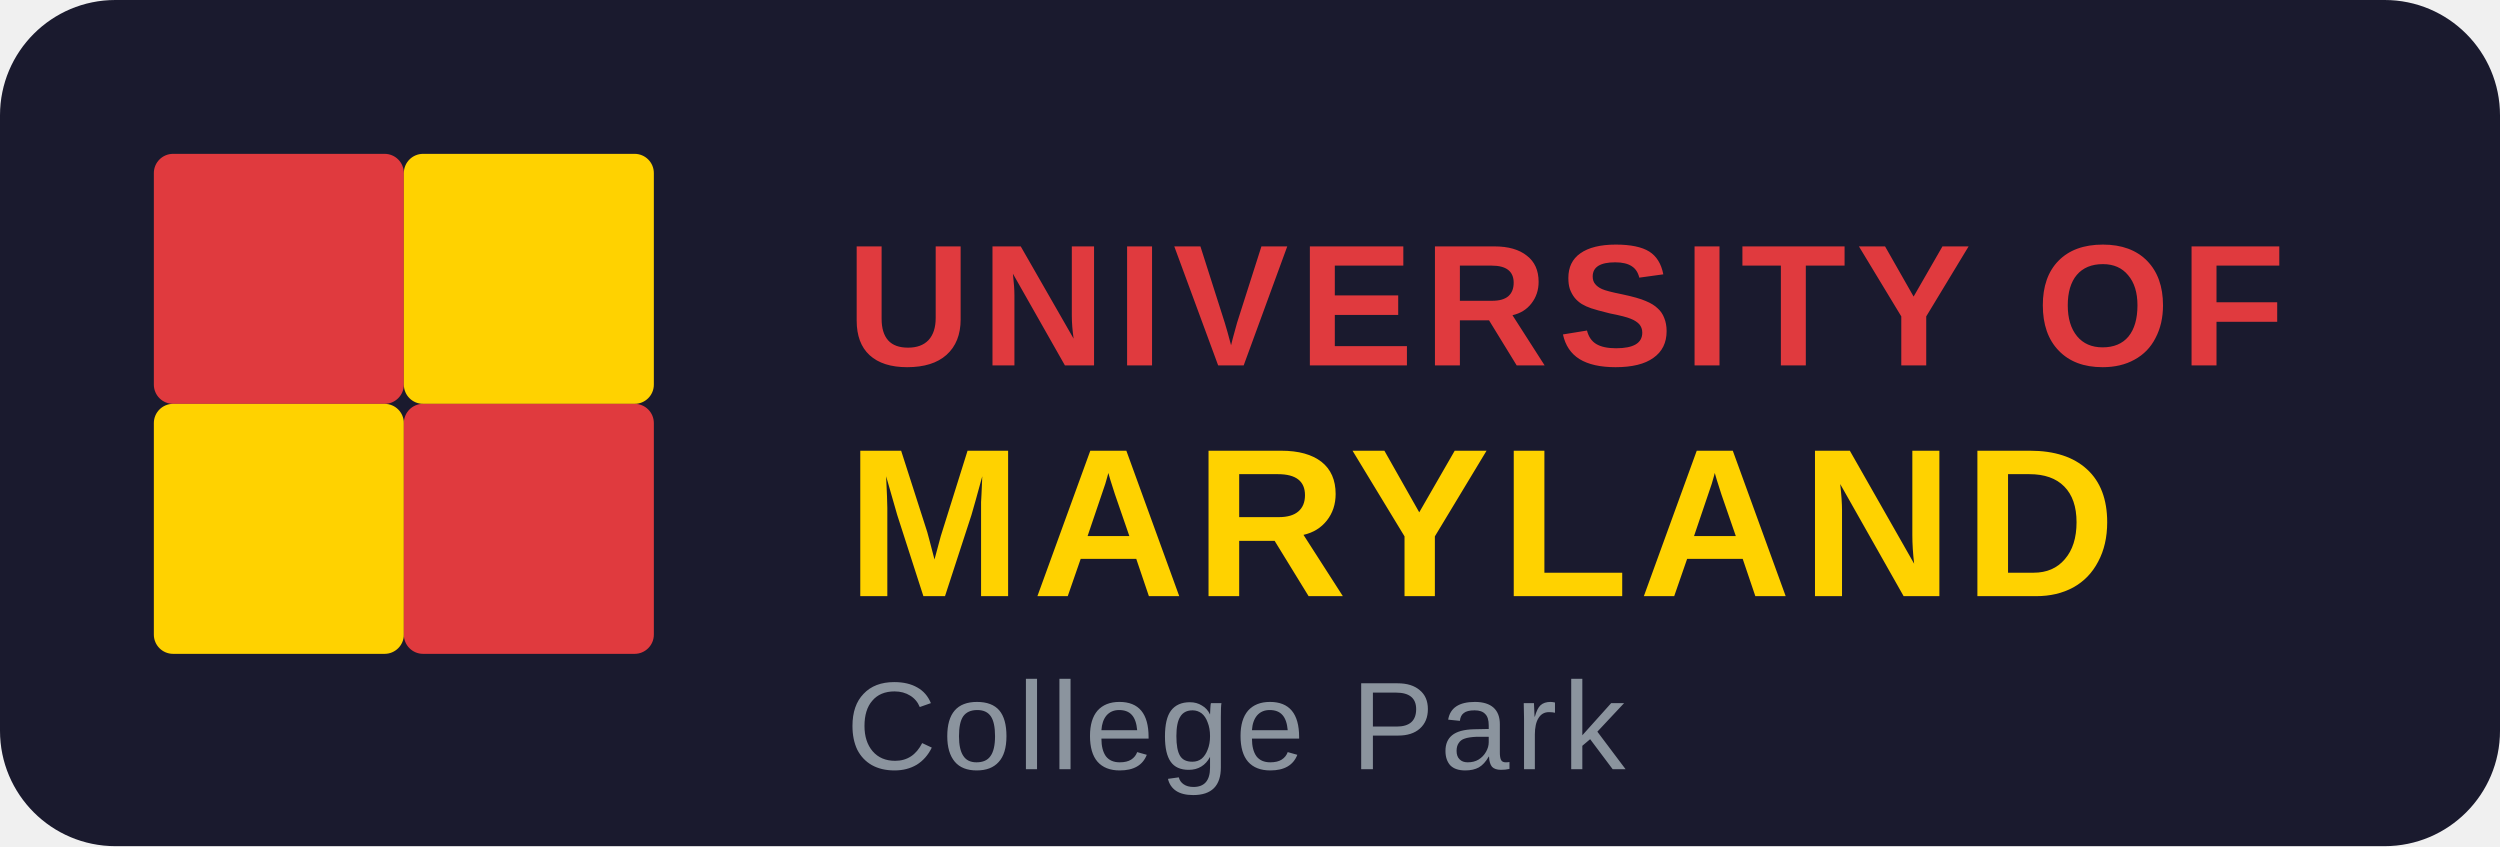
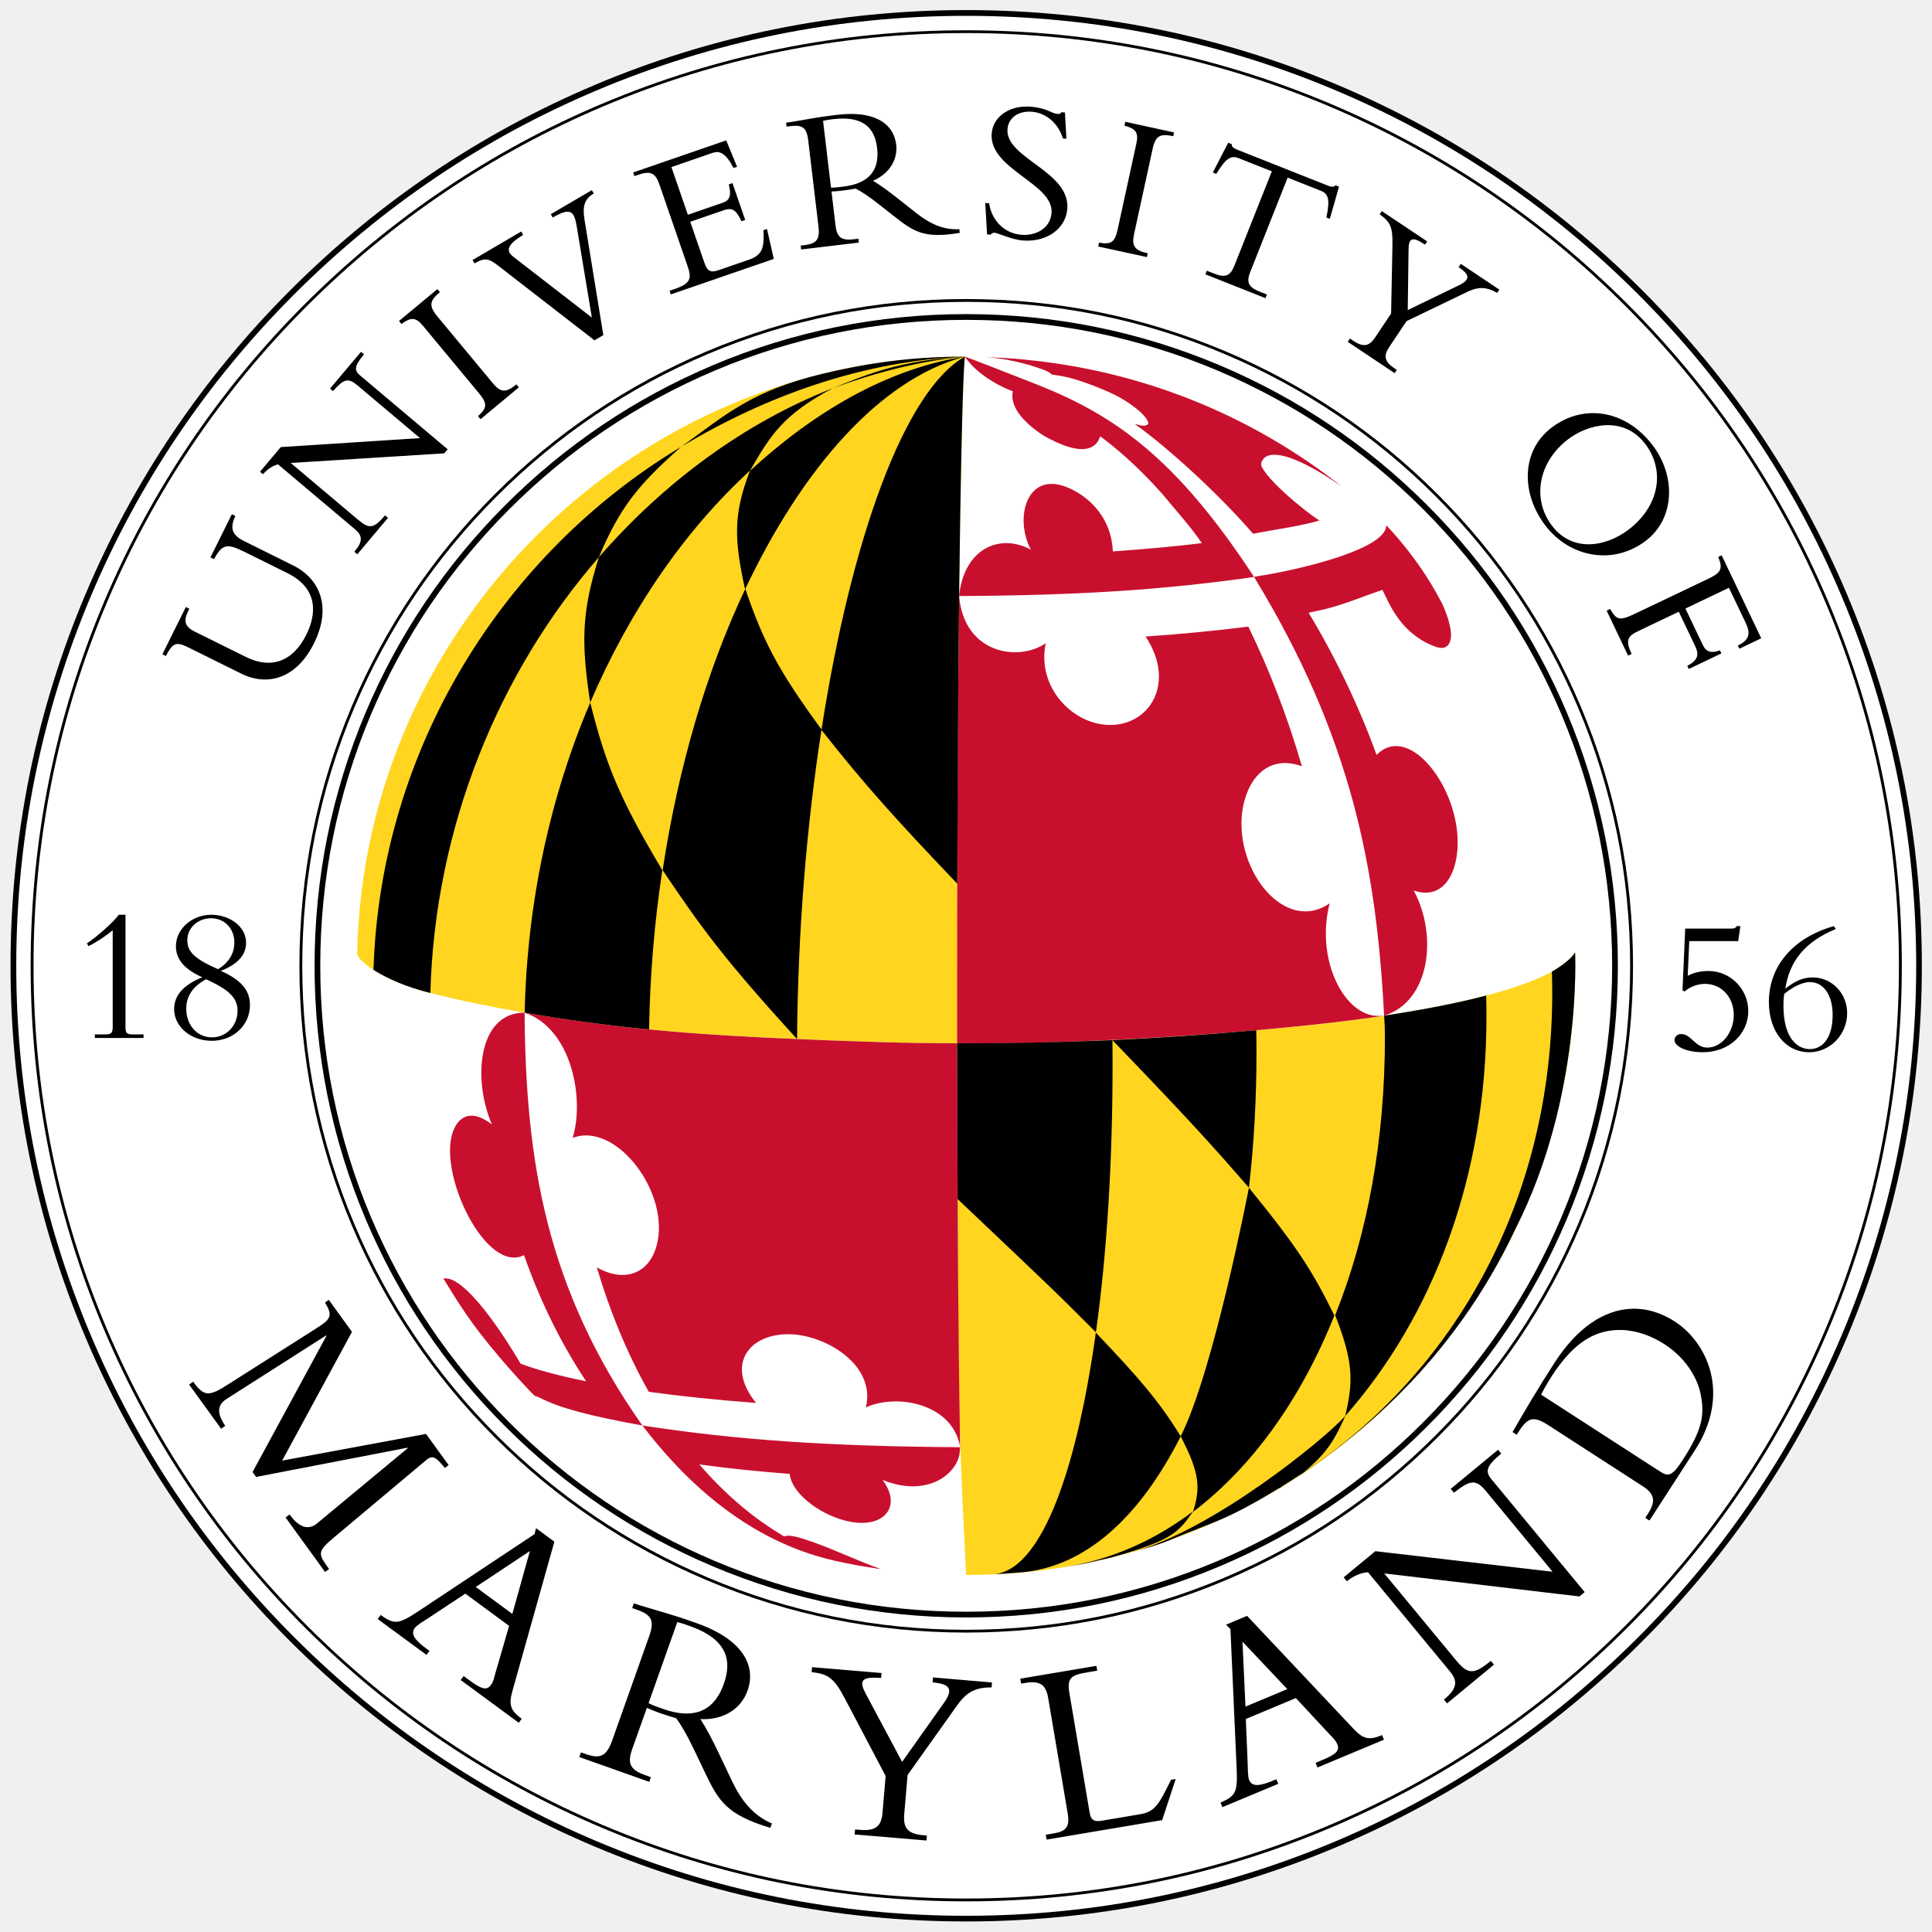
- <svg xmlns="http://www.w3.org/2000/svg" viewBox="0 0 130 44">
-   <rect width="130" height="44" rx="6" fill="#1a1a2e" />
-   <rect x="8" y="8" width="13" height="13" rx="1" fill="#E03A3E" />
-   <rect x="21" y="8" width="13" height="13" rx="1" fill="#FFD200" />
-   <rect x="8" y="21" width="13" height="13" rx="1" fill="#FFD200" />
-   <rect x="21" y="21" width="13" height="13" rx="1" fill="#E03A3E" />
-   <text x="44" y="19" font-family="Arial,sans-serif" font-size="9" font-weight="700" fill="#E03A3E" letter-spacing="0.5">UNIVERSITY OF</text>
-   <text x="44" y="31" font-family="Arial,sans-serif" font-size="11" font-weight="800" fill="#FFD200" letter-spacing="0.5">MARYLAND</text>
-   <text x="44" y="40" font-family="Arial,sans-serif" font-size="6.5" font-weight="400" fill="#8b949e" letter-spacing="0.3">College Park</text>
+ <svg xmlns="http://www.w3.org/2000/svg" xml:space="preserve" viewBox="0 0 187 187" version="1.1" y="0px" x="0px" height="187" width="187">
+   <g transform="matrix(.5 0 0 .5 1.02 .98)">
+     <path d="m112.99 14.536c-22.034 9.319-41.816 22.658-58.806 39.656-16.99 16.99-30.321 36.765-39.641 58.798-9.658 22.81-14.543 47.03-14.543 72.01 0 24.977 4.885 49.201 14.543 72.009 9.319 22.034 22.651 41.824 39.641 58.807 16.99 16.99 36.772 30.329 58.806 39.648 22.809 9.643 47.033 14.536 72.01 14.536s49.201-4.893 72.01-14.535c22.033-9.319 41.816-22.658 58.806-39.648 16.99-16.982 30.329-36.772 39.648-58.807 9.64-22.82 14.53-47.04 14.53-72.02s-4.89-49.2-14.54-72.01c-9.32-22.033-22.65-41.809-39.64-58.798-16.99-16.998-36.78-30.337-58.81-39.656-22.81-9.643-47.03-14.536-72.01-14.536s-49.2 4.893-72.01 14.536" />
+     <path fill="#fff" d="m113.42 354.45c-21.899-9.26-41.562-22.52-58.454-39.42-16.892-16.89-30.156-36.55-39.407-58.45-9.59-22.67-14.453-46.75-14.453-71.58s4.863-48.91 14.453-71.58c9.251-21.899 22.515-41.562 39.407-58.454 16.892-16.884 36.555-30.156 58.454-39.407 22.67-9.59 46.75-14.453 71.58-14.453 24.826 0 48.915 4.863 71.581 14.453 21.897 9.251 41.56 22.523 58.452 39.407 16.892 16.892 30.148 36.555 39.415 58.453 9.59 22.673 14.453 46.754 14.453 71.581s-4.863 48.908-14.453 71.581c-9.267 21.898-22.523 41.561-39.415 58.452-16.893 16.893-36.555 30.156-58.452 39.415-22.666 9.59-46.755 14.453-71.581 14.453s-48.907-4.863-71.581-14.453" />
+     <path d="m114.5 18.126c-21.564 9.116-40.925 22.184-57.561 38.813s-29.689 36.005-38.813 57.561c-9.447 22.33-14.234 46.05-14.234 70.5s4.788 48.162 14.235 70.497c9.124 21.566 22.177 40.928 38.813 57.564s35.997 29.696 57.564 38.813c22.334 9.439 46.054 14.234 70.497 14.234 24.45 0 48.17-4.795 70.497-14.234 21.559-9.116 40.935-22.177 57.563-38.813 16.637-16.637 29.696-35.998 38.813-57.564 9.447-22.335 14.242-46.047 14.242-70.497s-4.795-48.169-14.242-70.497c-9.11-21.556-22.17-40.933-38.81-57.561-16.63-16.629-36-29.697-57.56-38.813-22.33-9.447-46.05-14.227-70.5-14.227-24.442 0-48.162 4.78-70.497 14.227" />
+     <path fill="#fff" d="m114.72 351.37c-21.497-9.1-40.806-22.11-57.396-38.69-16.576-16.59-29.599-35.9-38.692-57.4-9.418-22.26-14.183-45.9-14.183-70.28 0-24.367 4.765-48.019 14.182-70.278 9.093-21.499 22.116-40.808 38.692-57.391 16.591-16.583 35.899-29.599 57.398-38.7 22.26-9.41 45.904-14.19 70.279-14.19s48.019 4.78 70.286 14.189c21.491 9.101 40.808 22.116 57.383 38.7 16.584 16.583 29.599 35.892 38.7 57.391 9.417 22.259 14.189 45.911 14.189 70.278 0 24.375-4.772 48.019-14.189 70.278-9.102 21.499-22.116 40.808-38.7 57.399-16.575 16.583-35.892 29.591-57.383 38.691-22.268 9.417-45.912 14.19-70.286 14.19s-48.019-4.771-70.278-14.188" />
+     <path d="m134.76 66.063c-15.372 6.496-29.177 15.808-41.033 27.664s-21.16 25.654-27.664 41.026c-6.73 15.921-10.14 32.82-10.14 50.254 0 17.419 3.41 34.319 10.14 50.24 6.504 15.371 15.808 29.177 27.664 41.025 11.856 11.856 25.662 21.168 41.033 27.664 15.914 6.729 32.821 10.14 50.24 10.14 17.427 0 34.333-3.41 50.239-10.14 15.372-6.496 29.178-15.808 41.033-27.664 11.856-11.849 21.161-25.654 27.665-41.025 6.729-15.921 10.146-32.821 10.146-50.24 0-17.434-3.417-34.333-10.146-50.254-6.504-15.372-15.809-29.17-27.665-41.026-11.86-11.852-25.67-21.164-41.04-27.66-15.91-6.73-32.81-10.14-50.24-10.14-17.419 0-34.326 3.41-50.24 10.14" />
+     <path fill="#fff" d="m134.97 303.42c-15.31-6.47-29.05-15.74-40.852-27.54-11.803-11.8-21.077-25.55-27.551-40.85-6.699-15.85-10.094-32.67-10.094-50.02 0-17.358 3.395-34.19 10.094-50.036 6.474-15.304 15.748-29.049 27.551-40.853 11.804-11.804 25.542-21.07 40.853-27.544 15.838-6.707 32.677-10.102 50.029-10.102 17.351 0 34.183 3.395 50.029 10.102 15.304 6.474 29.049 15.74 40.853 27.544 11.811 11.803 21.069 25.549 27.551 40.853 6.7 15.846 10.095 32.678 10.095 50.036 0 17.344-3.395 34.176-10.095 50.021-6.481 15.304-15.74 29.05-27.551 40.853-11.804 11.804-25.549 21.07-40.853 27.544-15.846 6.707-32.678 10.109-50.029 10.109-17.352 0.001-34.191-3.402-50.029-10.109" />
+     <path d="m135.9 68.765c-15.025 6.354-28.515 15.447-40.1 27.032s-20.678 25.075-27.032 40.1c-6.579 15.56-9.914 32.075-9.914 49.103s3.335 33.543 9.914 49.103c6.354 15.025 15.447 28.515 27.032 40.1s25.075 20.679 40.1 27.032c15.552 6.579 32.075 9.914 49.103 9.914 17.027 0 33.543-3.335 49.103-9.914 15.025-6.354 28.516-15.447 40.101-27.032s20.679-25.074 27.031-40.1c6.572-15.56 9.914-32.075 9.914-49.103s-3.342-33.543-9.914-49.103c-6.353-15.025-15.446-28.515-27.031-40.1-11.59-11.59-25.08-20.683-40.11-27.037-15.56-6.572-32.07-9.914-49.1-9.914-17.028 0-33.551 3.342-49.103 9.914" />
+     <path fill="#fff" d="m136.33 300.22c-14.89-6.3-28.26-15.32-39.75-26.8-11.487-11.48-20.498-24.86-26.799-39.75-6.519-15.41-9.823-31.79-9.823-48.67 0-16.884 3.305-33.257 9.823-48.674 6.301-14.89 15.312-28.267 26.799-39.746 11.487-11.48 24.856-20.498 39.746-26.799 15.417-6.519 31.789-9.823 48.674-9.823s33.257 3.305 48.674 9.823c14.89 6.301 28.267 15.319 39.746 26.799 11.479 11.479 20.498 24.856 26.799 39.746 6.519 15.417 9.823 31.789 9.823 48.674s-3.305 33.265-9.823 48.674c-6.301 14.89-15.319 28.266-26.799 39.746-11.479 11.479-24.856 20.497-39.746 26.798-15.417 6.52-31.789 9.824-48.674 9.824s-33.257-3.304-48.674-9.824" />
+     <path fill="#ffd520" d="m184.75 67.071c-63.225 0-116.44 51.618-117.65 115.69l0.038 0.113c0.053 0.188 0.647 1.362 3.117 2.921 2.492 1.565 6.165 3.222 11.005 4.464 5.992 1.536 12.277 2.792 18.142 3.794l0.113 0.022c17.848 3.041 32.339 4.268 53.657 5.142 10.035 0.421 20.122 0.798 30.073 0.775-0.015-6.022-0.045-40.273 0.226-73.335 0.038-4.275 0.09-8.739 0.143-13.218 0.263-21.545 0.722-43.473 1.136-46.364m118.12 115.33c0 0.527-2.093 2.281-4.336 3.644-0.053 0.03-0.105 0.06-0.158 0.098-3.049 1.656-7.354 3.207-12.729 4.615-5.495 1.445-12.285 2.77-19.745 3.907-7.475 1.152-15.793 2.002-24.759 2.808v0c-11.479 1.017-18.698 1.453-27.844 1.912-9.718 0.399-19.813 0.617-30.066 0.61 0 1.295 0.008 2.597 0.008 3.899 0.022 9.214 0.045 17.999 0.09 26.264 0.226 45.271 0.293 45.233 1.656 72.77 65.114 0 117.91-52.784 117.91-117.91-0.001-0.002-0.023-1.71-0.023-2.621" />
+     <path fill="#c8102e" d="m184.75 67.07 0.053 0.1c2.68 3.929 8.062 6.255 9.229 6.602-0.331 1.43-0.088 4.282 4.887 7.873 0.768 0.564 1.52 1.002 2.228 1.355 7.663 4.005 9.356 0.888 9.717-0.361 0.038-0.038 0.092-0.068 0.137-0.098 2.333 1.716 6.888 5.381 11.924 11.08 2.898 3.485 5.628 6.512 7.691 9.561-4.734 0.603-11.012 1.159-17.229 1.596-0.346-7.513-5.773-11.268-9.191-12.541-7.467-2.777-9.922 6.022-6.686 12.203-5.917-3.199-12.91-0.354-13.896 8.988 23.357-0.143 39.369-1.176 57.113-3.697-15.018-22.929-26.868-31.27-42.096-37.285-3.034-1.189-13.362-5.239-13.881-5.375zm55.977 42.66h0.006l-0.006-0.008v0.008zm-51.71-42.562c5.947 0.527 9.975 2.114 10.938 2.445 0.752 0.256 1.356 0.67 1.717 0.986 0.038-0.008 0.059-0.014 0.059-0.014 1.182 0.128 2.538 0.36 4.209 0.842 1.829 0.534 4.877 1.648 7.58 2.928 2.71 1.28 6.737 4.156 6.752 5.76-0.617 0.384-0.812 0.497-2.641 0 6.978 4.983 16.982 14.347 22.891 21.242 4.064-0.768 10.117-1.641 12.902-2.582-0.18 0.198-9.22-6.568-11.23-10.4-0.061-0.105-0.12-0.52-0.053-0.836 0.075-0.301 0.338-0.557 0.338-0.557s0.12-0.301 0.572-0.557c1.204-0.693 4.758-1.048 14.627 5.771-20.445-16.079-42.457-22.696-61.133-24.518-2.642-0.309-7.527-0.512-7.527-0.512zm77.295 32.559c0 4.456-15.305 8.131-22.057 9.373-1.031 0.181-2.115 0.369-3.252 0.557-0.031 0.008-0.061 0.016-0.061 0.016-0.034 0.001-0.062 0.007-0.098 0.014l-0.119 0.053h0.006c18.841 30.923 23.691 56.312 25.166 84.924 0 0.001-0 0.003 0 0.004 8.921-2.793 10.426-15.552 5.729-24.246 5.88 2.055 8.764-3.667 8.5-10.096-0.459-10.93-9.751-22.251-15.689-16.146-3.418-9.499-8.175-19.309-13.158-27.529 0.503-0.098 1.407-0.308 1.897-0.406 4.238-0.82 9.335-3.035 12.406-4.006 1.182 2.297 3.161 7.846 9.221 10.578 0.188 0.09 0.362 0.149 0.543 0.217 1.695 0.76 3.305 0.701 3.508-1.828 0.06-0.836-0.264-2.544-0.799-4.027-0.474-1.325-0.813-2.159-1.34-3.07-4.403-8.363-10.402-14.379-10.402-14.379zm-0.414 94.936c-0.601 0.047-1.381 0.064-1.959-0.012-6.143-0.813-11.283-11.193-8.58-21.748-8.627 5.97-18.352-6.3-16.938-17.645 0.761-6.015 4.697-11.354 11.562-8.885-2.785-9.59-6.285-18.675-10.373-27.031-6.098 0.775-12.782 1.424-19.881 1.92 6.309 9.522 0.121 18.375-8.664 16.967-6.376-1.023-12.324-7.708-10.668-15.672-5.164 3.583-15.77 2.174-16.77-9.125-0.278 23.983-0.43 54.651-0.393 86.553 31.335 0.309 68.041-3.034 82.662-5.322zm-166.38-0.59c9.137 3.1 11.642 16.702 9.287 24.252 8.762-3.387 19.776 11.761 15.922 21.893-1.776 4.667-6.384 5.962-11.225 3.162 2.612 8.845 6 16.914 10.049 24.088 6.195 0.851 13.159 1.588 20.77 2.152-6.113-7.521-1.206-13.693 6.955-13.279 7 0.361 16.274 6.188 14.295 14.145 6.301-2.845 16.961-0.52 18.248 7.701-0.309-17.683-0.52-43.646-0.564-74.291 0-1.333-0.016-2.566-0.016-3.898-9.952 0.022-20.038-0.361-30.072-0.775-21.311-0.881-35.815-2.107-53.648-5.148zm-0.01 0.006c-9.063-0.023-10.078 12.97-6.322 21.627-4.983-3.771-6.934-0.286-7.543 1.385-2.974 8.205 6.406 27.635 13.76 23.924 3.132 8.936 7.183 17.126 12.023 24.42-5.142-1.039-9.418-2.19-12.693-3.41-0.09-0.151-8.362-14.619-13.654-16.381-0.49-0.158-1.272-0.105-1.31-0.158 0.323 0.497 3.379 5.805 7 10.494 4.991 6.475 10.652 12.293 10.742 12.301 0.151 0.03 0.363 0.036 1.01 0.367 3.869 1.987 9.68 3.509 19.789 5.338-18.669-26.543-22.59-51.255-22.801-79.906zm22.809 79.914c15.198 19.904 30.321 24.851 39.008 26.559 1.919 0.385 2.757 0.566 6.182 1.092 0 0 0.947 0.15 0.947 0.135-4.509-1.596-8.822-3.718-13.346-5.299-3.531-1.243-4.631-1.31-5.346-1.016-5.955-3.486-11.465-8.184-16.418-13.936 5.208 0.716 11.065 1.341 17.479 1.83 0.475 4.17 6.633 8.34 11.812 9.281 6.663 1.198 9.945-3.116 6.166-8.115 8.099 3.304 13.828-0.595 14.844-4.682 0.114-0.489 0.127-1.159 0.18-1.648-25.383-0.166-43.201-1.386-61.508-4.201z" />
+     <path d="m196.68 18.662c-3.678 0.001-6.503 2.146-6.75 5.223-0.542 6.933 12.029 9.665 11.592 15.363-0.249 3.132-3.185 4.457-5.834 4.246-3.087-0.24-5.699-2.514-6.256-6.104l-0.752-0.062 0.361 6.09 0.67 0.053c0.18-0.233 0.475-0.405 0.836-0.375 0.557 0.045 3.237 1.325 5.42 1.498 4.629 0.361 8.303-2.26 8.604-6.144 0.565-7.279-12.022-9.777-11.578-15.408 0.166-2.205 2.101-3.575 4.721-3.371 2.733 0.218 5.118 2.234 6.006 5.17l0.678 0.053-0.285-5.08-0.633-0.053c-0.264 0.3-0.422 0.368-0.738 0.338-1.385-0.105-1.978-1.145-5.312-1.408-0.252-0.019-0.503-0.027-0.748-0.027zm-34.086 1.435c-0.798 0.004-1.653 0.061-2.564 0.17-2.567 0.301-3.35 0.436-4.953 0.707-1.611 0.271-3.997 0.715-4.945 0.82l0.09 0.754 0.867-0.105c2.281-0.264 3.049 0.37 3.334 2.809l1.973 16.605c0.316 2.634-0.438 3.365-2.764 3.643l-0.67 0.074 0.084 0.762 11.17-1.336-0.082-0.754-0.91 0.113c-2.206 0.256-3.224-0.218-3.51-2.582l-0.79-6.668c0.64-0.03 1.152-0.053 2.018-0.158 1.062-0.128 1.694-0.24 2.672-0.398 1.023 0.52 2.537 1.497 4.479 3.033l2.912 2.289c3.929 3.094 5.887 4.38 12.744 3.244l-0.074-0.707c-3.071 0.158-5.646-1.016-8.25-3.062l-3.484-2.748c-2.07-1.634-3.389-2.597-4.984-3.568 3.116-1.332 4.84-4.05 4.486-7.008-0.422-3.518-3.252-5.958-8.84-5.928zm-1.25 0.895c4.452 0.077 6.028 2.501 6.41 5.709 0.565 4.728-2.094 6.924-6.475 7.451-0.911 0.105-1.499 0.219-2.455 0.205l-1.535-12.934c0.7-0.158 1.205-0.218 1.965-0.316 0.758-0.089 1.454-0.126 2.09-0.115zm54.459 0.627-0.166 0.738c2.153 0.588 2.763 1.332 2.311 3.432l-3.6 16.522c-0.565 2.605-1.206 3.117-3.637 2.703l-0.158 0.746 9.426 2.047 0.158-0.738c-2.672-0.579-3.124-1.491-2.627-3.787l3.582-16.447c0.565-2.597 1.544-2.959 3.99-2.432l0.15-0.729-9.424-2.057zm-77.258 3.598-18.021 6.211 0.24 0.707 0.828-0.279c2.514-0.873 3.313-0.135 4.043 1.965l5.465 15.848c0.775 2.258 0.534 3.258-2.469 4.297l-1.055 0.361 0.24 0.707 19.941-6.873-1.324-5.795-0.678 0.232c0.18 3.554-0.264 4.841-2.891 5.744l-5.789 1.996c-1.384 0.474-2.145 0.36-2.732-1.371l-2.764-7.994 6.356-2.189c1.536-0.535 2.349-0.483 3.568 2.084l0.715-0.248-2.463-7.137-0.715 0.248c0.564 2.243 0.15 3.109-1.197 3.568l-6.723 2.318-3.184-9.229 7.918-2.74c1.355-0.459 2.523-0.113 4.111 2.906l0.678-0.234-2.1-5.104zm97.168 0.463-2.967 5.75 0.67 0.264c1.844-3.034 2.837-3.622 4.32-3.035l6.43 2.545-7.242 18.24c-0.783 1.995-1.723 2.439-3.982 1.543l-1.369-0.543-0.271 0.701 11.631 4.613 0.279-0.707-1.371-0.535c-2.251-0.896-2.644-1.861-1.846-3.856l7.229-18.236 6.42 2.545c1.483 0.588 1.815 1.702 1.078 5.172l0.67 0.262 1.775-6.225-0.699-0.271c-0.256 0.414-0.851 0.311-1.371 0.1l-17.758-7.039c-0.255-0.097-0.496-0.248-0.691-0.406-0.197-0.165-0.288-0.363-0.227-0.604l-0.707-0.277zm-123.18 9.166-7.957 4.66 0.385 0.646c2.327-1.37 3.433-1.459 4.035-0.428 0.279 0.482 0.474 1.287 0.662 2.469l2.875 17.32-15.16-11.734c-1.574-1.19-1.245-2.357 1.857-4.269l-0.375-0.654-9.418 5.525 0.377 0.646c2.092-1.219 2.807-0.957 4.922 0.707l18.301 14.184 1.717-1.002-3.652-22.402c-0.414-2.605 0.023-3.975 1.807-5.021l-0.375-0.646zm152.92 4.057-0.414 0.625c2.101 1.505 2.551 2.47 2.469 6.098l-0.256 13.105-3.109 4.652c-1.091 1.618-2.188 1.987-4.229 0.617l-0.633-0.422-0.422 0.633 9.086 6.066 0.414-0.625-0.422-0.293c-2.025-1.34-2.182-2.46-1.008-4.207l3.312-4.947 11.676-5.623c1.958-0.933 3.515-1.19 5.871 0.158l0.422-0.631-7.459-4.992-0.432 0.633c2.123 1.408 2.372 2.386 0.105 3.5l-9.951 4.818 0.158-11.689c0.03-2.183 0.607-2.702 3.189-0.986l0.414-0.625-8.783-5.865zm-182.83 15.109-7.422 6.166 0.48 0.58c1.785-1.325 2.749-1.348 4.119 0.301l10.809 13.021c1.701 2.04 1.711 2.867-0.111 4.523l0.48 0.588 7.432-6.172-0.482-0.572c-2.116 1.746-3.109 1.535-4.6-0.264l-10.755-12.955c-1.693-2.048-1.378-3.034 0.549-4.637l-0.488-0.58zm-14.783 12.143-5.992 7.106 0.58 0.488c2.107-2.379 2.904-2.642 4.756-1.084l12.09 10.186-26.963 1.74-4.019 4.771 0.57 0.482c0.926-1.031 1.838-1.619 2.914-1.912l14.941 12.594c1.4 1.175 1.52 2.326-0.068 4.201l-0.098 0.127 0.58 0.482 5.932-7.047-0.572-0.48c-2.176 2.582-3.041 2.678-5.231 0.834l-13.014-10.978 29.711-1.867 0.664-0.783-16.937-14.28c-1.19-1.001-1.173-1.823 0.746-4.096l-0.58-0.488zm116.9 0.916c-0.001 0.001-0.003 0.001-0.004 0.002-0.001 0-0.003 0.002-0.004 0.002-11.754 6.643-22.041 35.562-27.74 72.182-0.004 0.028-0.007 0.056-0.012 0.084 8.475 10.779 14.693 17.606 26.285 29.762 0-1.431 0.035-8.822 0.104-19.037 0.03-10.297 0.108-23.636 0.258-36.629 0.256-22.054 0.691-42.874 1.113-46.363 0-0-0-0.002 0-0.002zc-9.515 0.023-17.938 1.024-27.551 3.328-13.708 3.29-18.632 7.837-27.281 14.078 16.275-9.756 34.966-16.555 54.832-17.406zm-27.76 72.27c-0.001-0.001-0.001-0.001-0.002-0.002 0.004-0.028 0.009-0.054 0.014-0.082-8.634-11.759-11.374-17.353-14.754-27.229-7.407 15.635-12.955 34.348-16.004 54.461 7.204 10.72 11.661 16.984 26.023 32.688 0.158-21.046 1.87-41.46 4.723-59.836zm-14.742-27.312c10.997-23.191 25.967-40.51 42.492-44.953-12.717 0.724-19.024 3.477-25.6 6.133 7.994-2.948 16.978-5.353 25.59-6.131-15.106 2.369-29.293 10.796-41.594 22.125-3.237 8.379-3.057 13.288-0.934 22.916 0.015-0.03 0.03-0.059 0.045-0.09zm16.893-38.82c-17.201 6.737-32.686 18.285-45.227 32.678-3.425 10.726-3.416 16.704-1.693 28.16 7.656-17.877 18.33-33.363 30.969-44.939 3.892-6.746 6.323-10.772 15.951-15.898zm146.77 4.807c-2.622 0.095-5.239 1.015-7.594 2.811-5.909 4.509-5.917 12.744-1.197 18.939 4.674 6.128 13.061 7.821 19.445 2.959 5.676-4.336 5.855-12.555 1.301-18.525-3.204-4.206-7.586-6.342-11.955-6.184zm2.924 2.332c2.72-0.103 5.496 0.848 7.615 3.625 3.975 5.217 2.673 12.097-3.199 16.576-4.486 3.425-10.914 4.426-14.836-0.723-3.877-5.081-2.771-12.27 3.139-16.771 1.897-1.446 4.561-2.603 7.281-2.707zm-179.02 4.194c-34.53 20.727-58.242 58.577-59.544 101.25 2.491 1.566 6.09 3.26 11.006 4.465 0.881-32.166 13.249-62.103 32.625-84.355 4.118-9.786 7.745-14.114 15.912-21.355zm-86.959 13.037-4.146 8.363 0.678 0.332c1.611-2.883 2.478-3.11 5.894-1.416l8.295 4.111c6.045 3.003 5.683 7.918 3.688 11.945-2.628 5.292-6.902 6.685-11.705 4.291l-9.893-4.9c-2.062-1.024-2.174-2.147-1.203-4.104l0.166-0.314-0.678-0.34-4.547 9.146 0.686 0.338c1.228-2.409 1.905-2.867 4.186-1.738l10.389 5.148c5.089 2.529 10.695 0.963 14.068-5.834 3.831-7.716 0.489-12.88-3.93-15.062l-9.598-4.771c-2.274-1.121-2.817-2.454-1.672-4.856l-0.678-0.34zm288.4 7.965-0.686 0.324c1.159 2.529 0.202 3.2-2.086 4.299l-14.053 6.699c-2.907 1.385-3.563 1.219-4.768-0.941l-0.676 0.324 4.154 8.709 0.686-0.324c-1.288-2.687-0.739-3.47 1.272-4.426l7.852-3.748 3.162 6.631c0.82 1.717 0.533 2.779-1.514 3.848l0.293 0.604 6.311-3.014-0.287-0.602c-1.596 0.625-2.664 0.339-3.289-0.986l-3.387-7.098 8.422-4.021 3.252 6.814c1.054 2.221 0.543 3.349-1.527 4.373l0.295 0.609 4.229-2.018-7.654-16.057zm-219.03 28.502c-7.746 18.156-12.217 38.646-12.691 60.023 7.324 1.273 15.476 2.416 24.088 3.244 0.158-10.486 1.047-20.821 2.561-30.811-8.416-14.128-10.961-20.542-13.957-32.457zm-91.258 41.068c-0.881 1.272-3.996 4.089-6.172 5.549l0.301 0.527c1.385-0.64 3.486-2.026 4.689-3.08v18.715c0 1.122-0.225 1.459-1.43 1.459h-2.025v0.686h9.424v-0.686h-2.1c-1.167 0-1.393-0.3-1.393-1.422v-21.748h-1.295zm17.869 0.008c-3.711 0-6.812 2.779-6.812 6.068 0 2.552 1.604 4.464 5.119 6.037-3.673 1.453-5.465 3.523-5.465 6.143 0 3.41 3.207 6.15 7.279 6.15 4.178 0 7.398-2.997 7.398-6.904 0-2.883-1.687-4.87-5.639-6.631 3.306-1.31 4.889-3.071 4.889-5.465 0-3.003-3.021-5.398-6.769-5.398zm-0.014 0.678c2.619 0 4.516 1.98 4.516 4.682 0 2.13-1.046 3.855-3.131 5.172-4.855-2.07-5.977-3.561-5.977-5.623 0-2.356 2.01-4.231 4.592-4.231zm295.33 1.522c-0.181 0.331-0.406 0.482-1.084 0.482h-8.875l-0.52 11.93 0.367 0.256c1.121-0.956 2.584-1.49 3.969-1.49 3.222 0 5.586 2.574 5.586 6.021 0 3.418-2.364 6.316-5.127 6.316-2.371 0-3.08-2.627-5.098-2.627-0.678 0-1.242 0.528-1.242 1.168 0 1.31 2.479 2.356 5.475 2.356 5.014-0 8.799-3.455 8.799-7.994 0-4.231-3.477-7.731-7.678-7.731-1.535 0-2.884 0.3-4.043 0.932l0.301-6.721h9.471l0.422-2.898h-0.723zm18.803 0.006c-7.837 2.213-12.562 7.717-12.562 14.65 0 5.751 3.222 9.756 7.836 9.756 4.02 0 7.316-3.441 7.316-7.574 0-3.832-2.967-6.902-6.641-6.902-1.836 0-3.303 0.587-5.328 2.168 0.828-5.473 3.943-9.146 9.785-11.555l-0.406-0.543zm-50.074 5.074c-0.639 1.137-2.527 2.597-4.492 3.734 0.037 1.302 0.066 2.598 0.066 3.916 0.059 40.005-18.683 73.556-48.363 93.162-0.778 0.591-2.41 1.63-4.215 2.728l-0.402 0.305c14.965-9.207 33.883-24.736 45.92-50.451 12.895-25.36 11.486-53.395 11.486-53.395zm-57.004 103.54 0.434-0.328c1.282-0.772 2.538-1.579 3.781-2.4 0.055-0.042 0.185-0.124 0.23-0.16 4.682-3.786 6.143-6.631 8.078-10.922-0.006 0.007-0.017 0.017-0.023 0.023-3.881 4.371-25.574 22.13-41.447 26.406 2.567-0.729 4.894-1.325 7.393-2.356 8.958-3.682 10.26-3.788 16.914-7.521 1.033-0.581 2.881-1.671 4.641-2.742zm12.5-13.787c16.998-19.256 27.395-46.454 27.342-77.498 0-1.302-0.022-2.596-0.053-3.898-5.495 1.453-12.294 2.762-19.754 3.898 0.105 1.31 0.15 2.648 0.15 3.951 0.03 20.182-3.401 38.521-9.627 54.02 3.509 8.996 3.559 12.766 1.941 19.527zm-220.52-84.55c4.365 1.987 6.096 3.56 6.096 6.074 0 2.921-2.137 5.172-4.967 5.172-2.853 0-4.961-2.365-4.961-5.541 0-2.447 1.28-4.32 3.832-5.705zm310.49 0.551c2.507-0.002 4.389 2.332 4.389 6.352 0 4.246-1.799 6.617-4.426 6.617-2.364 0-5.098-2.071-5.098-8.379 0-1.28 0.069-1.806 0.182-2.332 2.289-1.837 3.982-2.258 4.953-2.258zm-107.19 9.318c-11.473 1.016-18.7 1.459-27.838 1.918 0 0-0 0.002 0 0.002 16.161 16.801 19.594 20.737 26.422 28.564 0.963-8.341 1.469-17.185 1.461-26.436-0.008-1.324-0.015-2.732-0.045-4.049zm-27.838 1.92c-11.939 0.475-19.813 0.609-30.066 0.602 0 1.301 0.008 2.603 0.008 3.906 0.015 9.214 0.045 17.991 0.09 26.256 18.895 17.908 18.895 17.909 26.768 25.791 2.085-14.965 3.253-32.844 3.223-52.648 0-1.303-0.007-2.604-0.021-3.906zm26.422 28.574c0.022-0.173-6.789 35.416-13.211 48.115 3.696 7.128 3.861 9.976 2.371 14.643 11.449-8.687 20.882-21.792 27.379-38.021-4.171-8.485-6.995-13.007-16.539-24.736zm-178.13 21.695-0.736 0.535c1.678 2.672 1.001 3.289-1.83 5.088l-16.695 10.607c-3.884 2.506-4.811 2.611-6.994-0.385l-0.775 0.564 6.195 8.551 0.791-0.57c-1.264-1.905-1.941-3.795 0.242-5.188l19.293-12.309 0.059 0.084-14.301 26.361 0.686 0.949 29.32-5.662 0.059 0.076-17.539 14.543c-2.055 1.746-3.966 0.241-5.359-1.685l-0.791 0.562 7.664 10.562 0.773-0.564c-2.168-3.004-2.409-3.326 1.19-6.322l17.66-14.814c1.332-1.092 1.942-0.339 3.568 1.551l0.73-0.535-4.375-6.037-27.859 5.164 13.52-24.924-4.494-6.203zm252 1.74c-4.973 0.26-10.168 3.404-14.713 10.438-1.43 2.214-3.072 4.841-4.502 7.234-1.431 2.409-2.695 4.554-3.629 6.188l0.807 0.514 0.549-0.844c1.626-2.514 2.786-2.802 5.549-1.018l18.336 11.85c2.462 1.596 2.418 3.079 0.928 5.383l-0.469 0.715 0.807 0.527 8.822-13.643c6.97-10.779 2.476-20.754-3.961-24.916-2.637-1.702-5.539-2.584-8.523-2.428zm-1.676 4.098c3.042 0.101 5.929 1.251 8.295 2.787 4.381 2.838 6.406 6.91 6.918 9.479 0.934 4.358 0.204 7.27-3.492 12.984-2.168 3.357-2.86 3.103-4.6 1.973l-22.764-14.709c0.294-0.542 0.902-1.77 2.031-3.523 3.854-5.962 7.303-8.024 10.531-8.717 1.035-0.224 2.066-0.307 3.08-0.273zm-101.83 0.514c-4.012 28.718-11.164 46.394-19.963 46.77 0.737-0.03 1.89-0.098 2.635-0.143 0.941-0.068 2.077-0.165 3.018-0.232 12.202-1.1 22.704-10.456 30.736-26.318-4.125-6.722-7.89-11.11-16.426-20.076zm77.859 22.676-9.16 7.564 0.617 0.746c3.199-2.514 4.259-2.657 6.232-0.279l12.865 15.574-34.305-3.975-6.135 5.066 0.609 0.746c1.401-1.092 2.681-1.619 4.096-1.74l15.904 19.248c1.483 1.799 1.379 3.267-1.045 5.277l-0.158 0.127 0.617 0.738 9.076-7.498-0.607-0.736c-3.335 2.739-4.444 2.671-6.769-0.145l-13.873-16.779 37.789 4.457 1.018-0.842-18.035-21.83c-1.264-1.529-1.055-2.551 1.881-4.975l-0.617-0.746zm-59.041 11.922c-7.769 5.849-16.078 9.432-25.359 10.885l2.416-0.406c2.567-0.452 2.424-0.497 7.174-1.566l2.83-0.812c8.702-2.71 10.229-4.072 12.939-8.1zm-127.19 3.252-0.293 1.16-22.389 14.859c-3.922 2.59-4.706 2.709-7.393 0.789l-0.572 0.783 9.447 6.939 0.572-0.775-0.654-0.48c-2.251-1.648-3.02-2.845-2.199-3.943 0.414-0.572 1.845-1.408 2.711-1.973l7.082-4.684 8.479 6.234-2.74 9.447c-0.136 0.534-0.301 1.354-0.783 2.01-0.843 1.145-1.883 0.76-4.217-0.957l-1.062-0.783-0.57 0.775 11.246 8.273 0.564-0.775c-2.04-1.506-2.598-2.544-1.815-5.314l8.139-28.975-3.553-2.611zm-1.184 4.426-3.402 12.166-7.082-5.203 10.484-6.963zm20.121 10.133-0.324 0.91 1.047 0.369c2.778 0.986 3.29 2.138 2.236 5.104l-7.144 20.137c-1.145 3.199-2.409 3.614-5.232 2.613l-0.82-0.287-0.322 0.902 13.541 4.805 0.316-0.904-1.092-0.398c-2.68-0.948-3.576-2.068-2.559-4.938l2.869-8.086c0.746 0.316 1.354 0.588 2.4 0.965 1.295 0.451 2.078 0.676 3.297 1.053 0.866 1.174 2.055 3.155 3.41 6.008l2.039 4.275c2.748 5.767 4.253 8.348 12.76 10.93l0.303-0.85c-3.598-1.551-5.887-4.359-7.709-8.184l-2.432-5.119c-1.453-3.041-2.418-4.893-3.697-6.902 4.336 0.233 7.845-1.904 9.117-5.494 1.731-4.878-0.948-9.922-9.801-13.061-3.109-1.107-4.089-1.394-6.076-1.996-1.995-0.603-4.976-1.445-6.127-1.852zm118.71 2.416-4.072 1.709 0.852 0.852 1.195 26.836c0.203 4.697-0.097 5.435-3.115 6.752l0.369 0.881 10.816-4.518-0.377-0.881-0.746 0.309c-2.574 1.077-3.981 1.114-4.516-0.15-0.278-0.654-0.257-2.31-0.295-3.334l-0.354-8.49 9.69-4.051 6.699 7.211c0.377 0.384 1 0.958 1.316 1.711 0.55 1.31-0.323 2.001-2.988 3.107l-1.219 0.512 0.377 0.896 12.871-5.383-0.369-0.889c-2.341 0.971-3.521 0.917-5.494-1.176l-20.641-21.904zm-110.3 1.213c0.896 0.211 1.521 0.436 2.432 0.76 7.362 2.604 8.145 6.768 6.572 11.209-2.04 5.736-6.324 6.745-11.639 4.871-1.091-0.392-1.829-0.595-2.928-1.152l5.562-15.688zm109.41 3.785 8.68 9.184-8.1 3.389-0.58-12.572zm-28.26 4.676-14.762 2.49 0.166 0.949 0.699-0.113c3.155-0.534 4.141 0.431 4.578 3.088l3.748 22.168c0.43 2.552-0.292 3.44-2.588 3.832l-1.656 0.285 0.158 0.941 22.371-3.772 2.619-7.957-0.902 0.145c-2.409 4.892-3.118 6.195-6.076 6.691l-7.361 1.24c-1.445 0.249-2.078-0.158-2.311-1.512l-3.91-23.08c-0.527-3.1 0.271-3.598 3.523-4.148l1.852-0.309-0.166-0.955zm-55.061 0.256-0.084 0.957c3.281 0.384 4.381 1.181 6.527 5.291l7.799 14.822-0.604 7.129c-0.211 2.484-1.221 3.568-4.352 3.297l-0.963-0.074-0.084 0.963 13.904 1.174 0.082-0.955-0.654-0.06c-3.08-0.263-3.954-1.4-3.728-4.088l0.648-7.58 9.598-13.49c1.626-2.258 3.207-3.5 6.662-3.463l0.082-0.955-11.426-0.98-0.076 0.965c3.237 0.278 4.118 1.219 2.266 3.861l-8.164 11.525-7.031-13.174c-1.317-2.46-0.985-3.401 2.967-3.062l0.082-0.965-13.451-1.137z" />
+   </g>
</svg>
